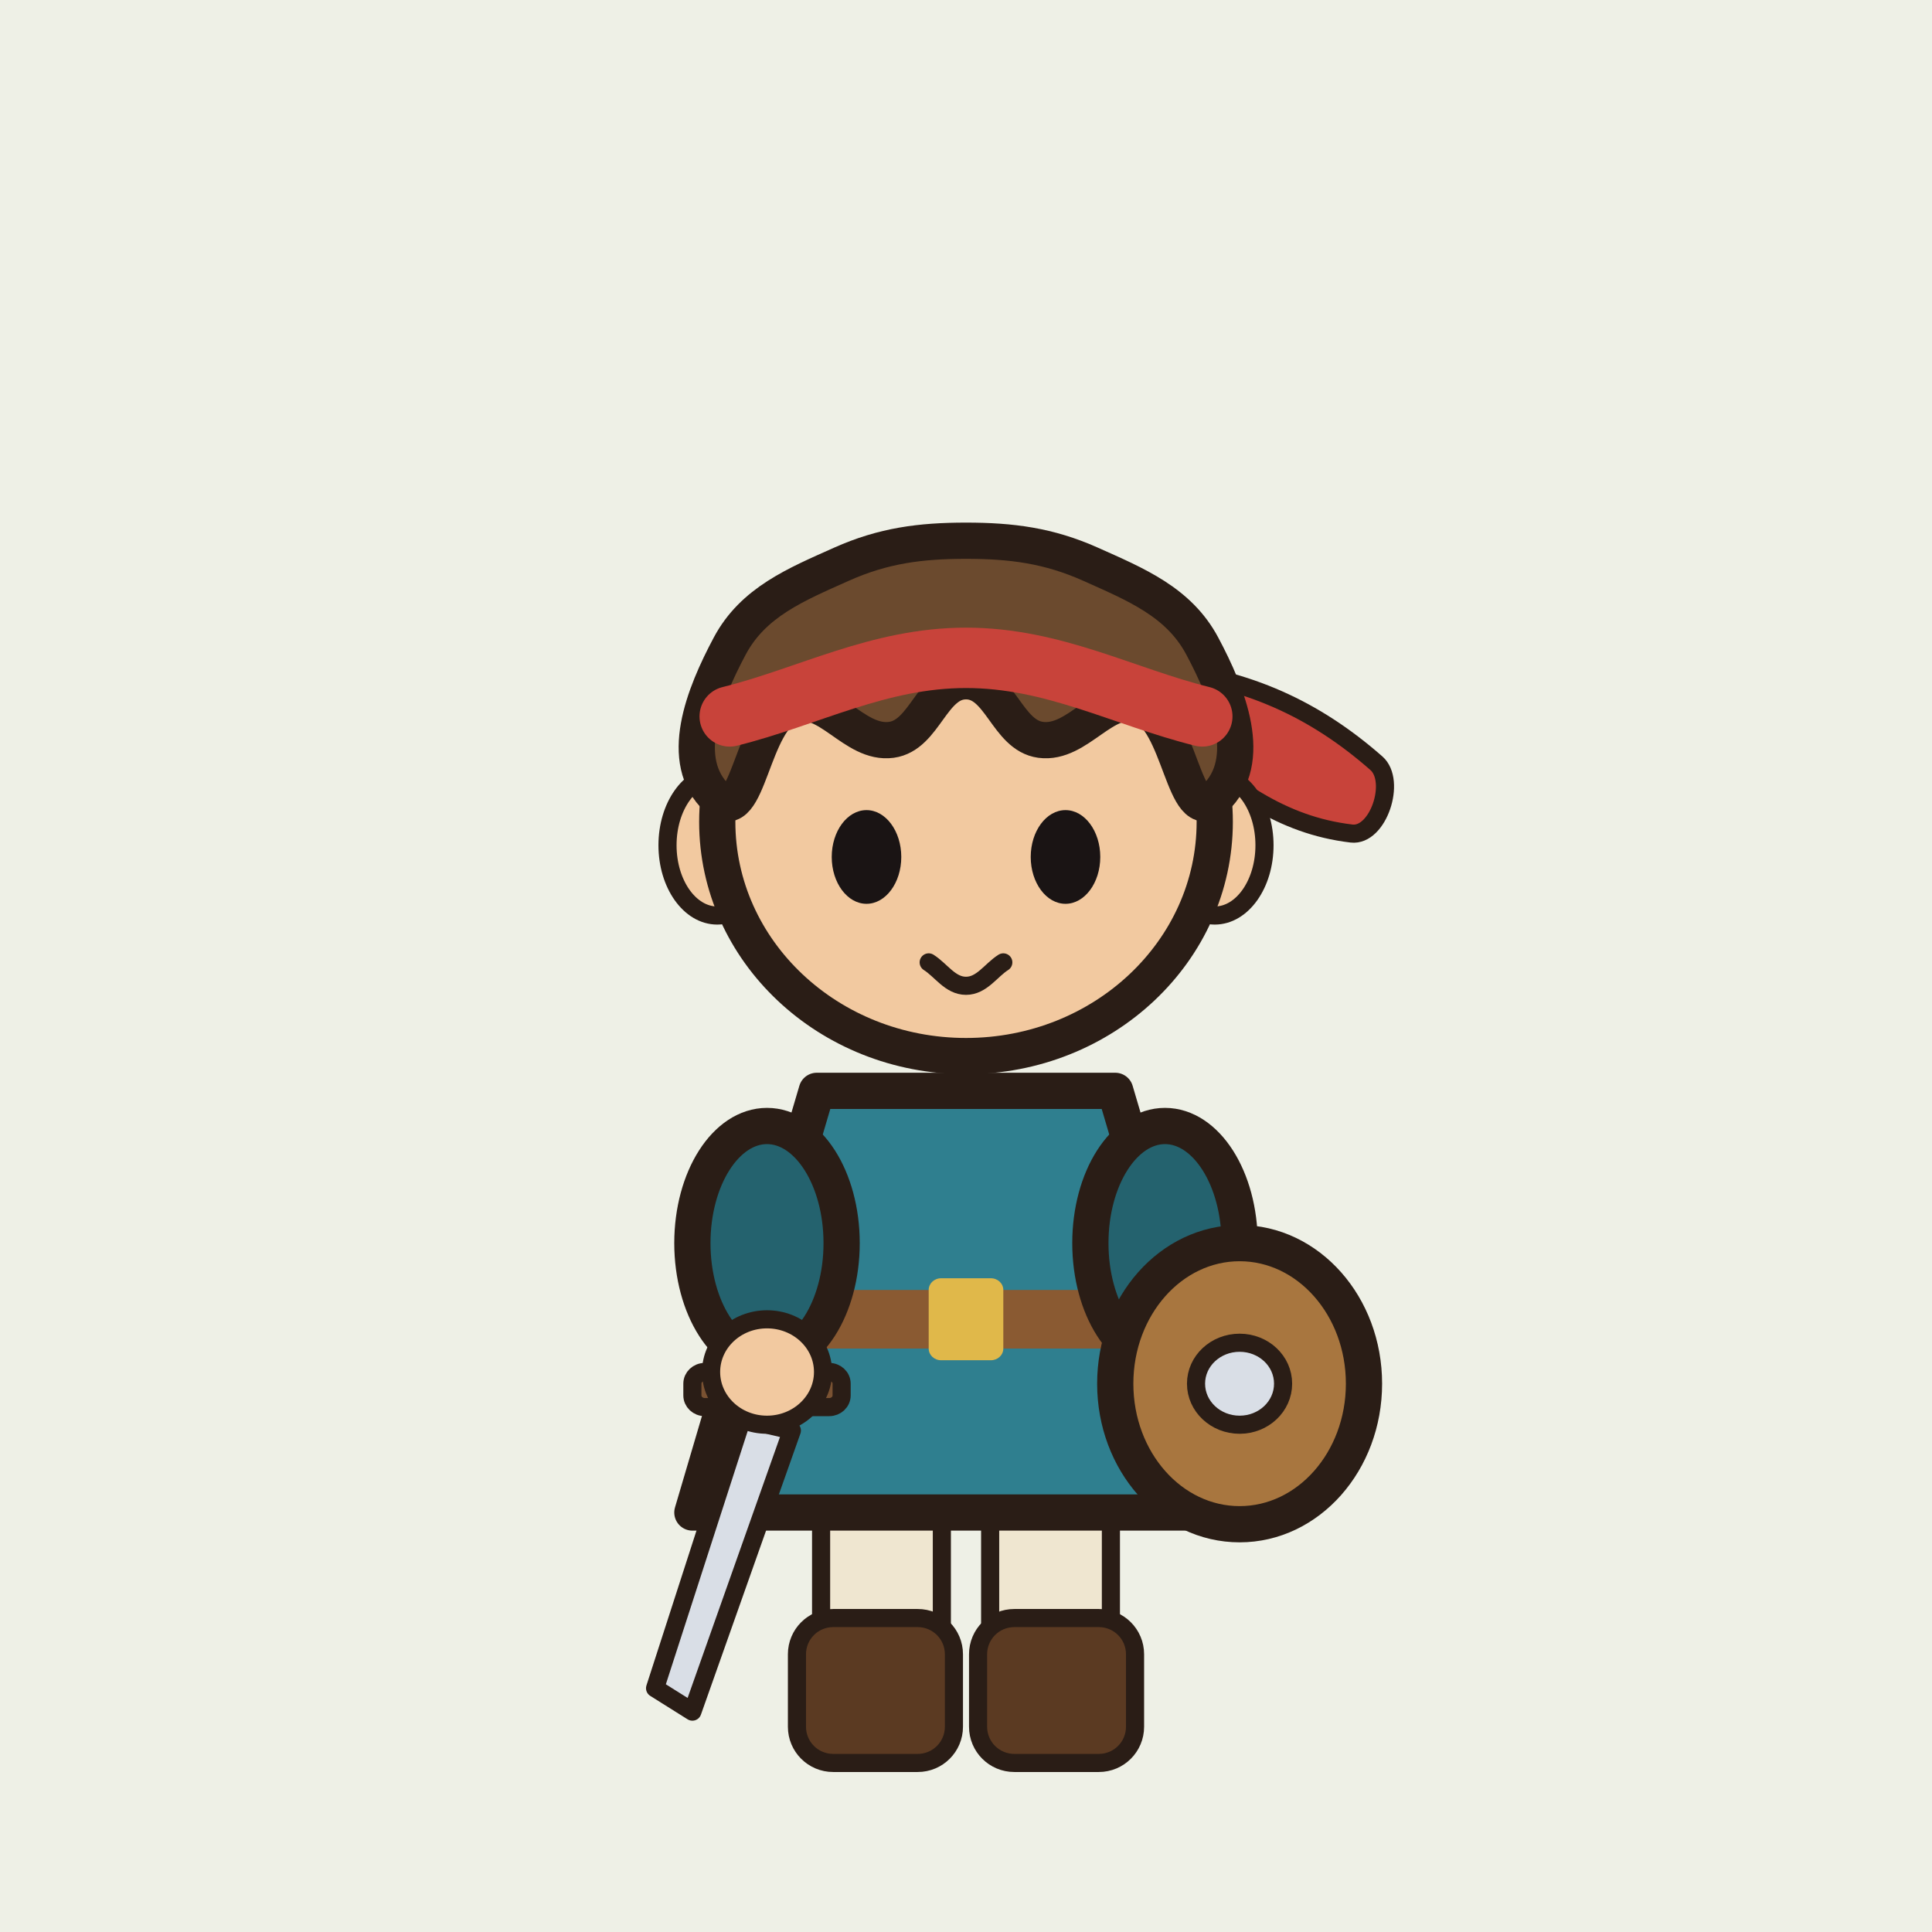
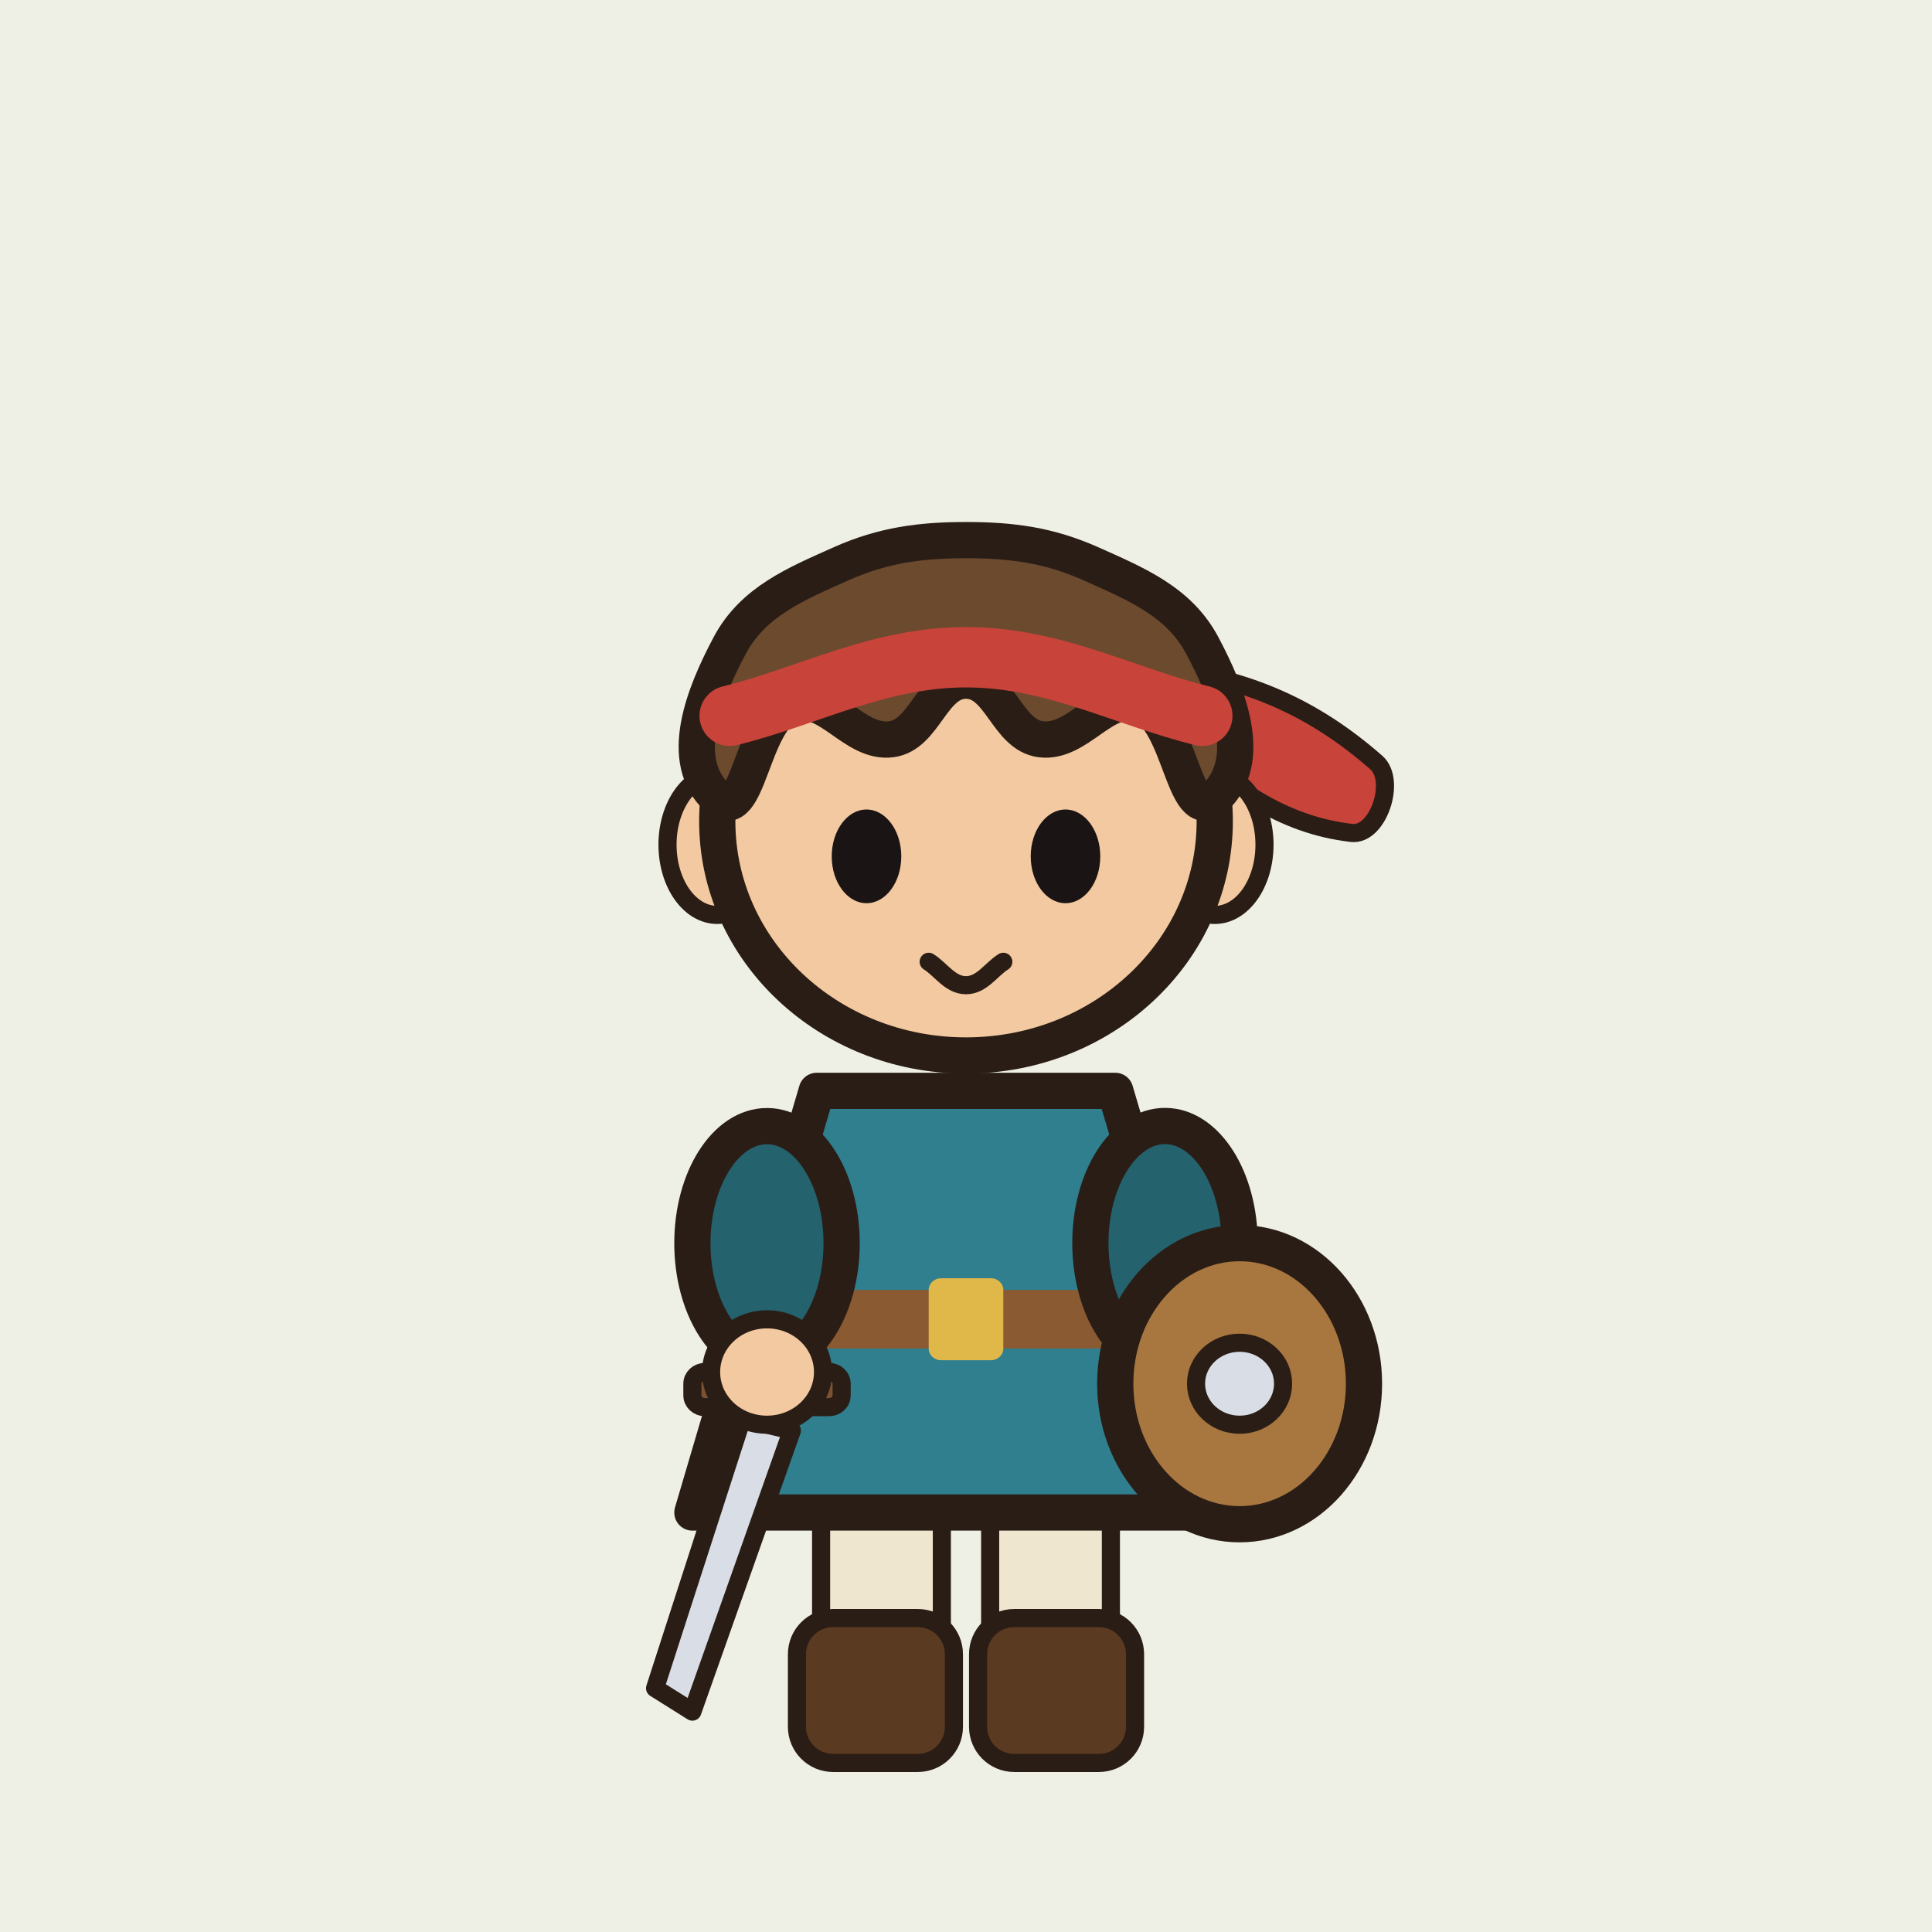
<svg xmlns="http://www.w3.org/2000/svg" xmlns:xlink="http://www.w3.org/1999/xlink" width="80" height="80" viewBox="0 0 160 160">
  <defs>
    <g id="L1">
      <g>
        <path d="M68 114C71.33 114 74.67 114 78 114C78 122 78 130 78 138C74.67 138 71.33 138 68 138C68 130 68 122 68 114Z" fill="#efe6d0" />
        <path d="M68 114C71.33 114 74.67 114 78 114C78 122 78 130 78 138C74.67 138 71.33 138 68 138C68 130 68 122 68 114Z" fill="none" stroke="#2a1d16" stroke-width="1.5" stroke-linejoin="round" stroke-linecap="round" />
        <path d="M69 134C71.33 134 73.67 134 76 134C77.66 134 79 135.34 79 137C79 139 79 141 79 143C79 144.66 77.66 146 76 146C73.67 146 71.33 146 69 146C67.34 146 66 144.66 66 143C66 141 66 139 66 137C66 135.34 67.34 134 69 134Z" fill="#5b3a22" />
        <path d="M69 134C71.33 134 73.67 134 76 134C77.66 134 79 135.34 79 137C79 139 79 141 79 143C79 144.66 77.66 146 76 146C73.67 146 71.33 146 69 146C67.34 146 66 144.66 66 143C66 141 66 139 66 137C66 135.34 67.34 134 69 134Z" fill="none" stroke="#2a1d16" stroke-width="1.5" stroke-linejoin="round" stroke-linecap="round" />
        <path d="M82 114C85.33 114 88.67 114 92 114C92 122 92 130 92 138C88.67 138 85.33 138 82 138C82 130 82 122 82 114Z" fill="#efe6d0" />
        <path d="M82 114C85.33 114 88.67 114 92 114C92 122 92 130 92 138C88.67 138 85.33 138 82 138C82 130 82 122 82 114Z" fill="none" stroke="#2a1d16" stroke-width="1.5" stroke-linejoin="round" stroke-linecap="round" />
        <path d="M84 134C86.33 134 88.67 134 91 134C92.66 134 94 135.34 94 137C94 139 94 141 94 143C94 144.66 92.66 146 91 146C88.67 146 86.33 146 84 146C82.34 146 81 144.66 81 143C81 141 81 139 81 137C81 135.34 82.34 134 84 134Z" fill="#5b3a22" />
        <path d="M84 134C86.33 134 88.67 134 91 134C92.66 134 94 135.34 94 137C94 139 94 141 94 143C94 144.66 92.66 146 91 146C88.67 146 86.33 146 84 146C82.34 146 81 144.66 81 143C81 141 81 139 81 137C81 135.34 82.34 134 84 134Z" fill="none" stroke="#2a1d16" stroke-width="1.5" stroke-linejoin="round" stroke-linecap="round" />
        <path d="M67.64 90.34C75.88 90.34 84.12 90.34 92.36 90.34C94.08 96.16 95.66 101.51 97.51 107.8C99.36 114.09 100.94 119.44 102.66 125.26C87.55 125.26 72.45 125.26 57.34 125.26C59.06 119.44 60.64 114.09 62.49 107.8C64.34 101.51 65.92 96.16 67.64 90.34Z" fill="#2f7f8f" />
        <path d="M67.64 90.34C75.88 90.34 84.12 90.34 92.36 90.34C94.08 96.16 95.66 101.51 97.51 107.8C99.36 114.09 100.94 119.44 102.66 125.26C87.55 125.26 72.45 125.26 57.34 125.26C59.06 119.44 60.64 114.09 62.49 107.8C64.34 101.51 65.92 96.16 67.64 90.34Z" fill="none" stroke="#2a1d16" stroke-width="3" stroke-linejoin="round" stroke-linecap="round" />
        <path d="M62.49 106.83C74.16 106.83 85.84 106.83 97.51 106.83C97.51 108.45 97.51 110.06 97.51 111.68C85.84 111.68 74.16 111.68 62.49 111.68C62.49 110.06 62.49 108.45 62.49 106.83Z" fill="#8a5a32" />
        <path d="M77.94 105.86C79.31 105.86 80.69 105.86 82.06 105.86C82.63 105.86 83.09 106.29 83.09 106.83C83.09 108.45 83.09 110.06 83.09 111.68C83.09 112.22 82.63 112.65 82.06 112.65C80.69 112.65 79.31 112.65 77.94 112.65C77.37 112.65 76.91 112.22 76.91 111.68C76.91 110.06 76.91 108.45 76.91 106.83C76.91 106.29 77.37 105.86 77.94 105.86Z" fill="#e0b84a" />
-         <path d="M61.46 117.5C62.83 117.82 64.21 118.15 65.58 118.47C62.83 126.23 60.09 133.99 57.34 141.75C56.31 141.1 55.28 140.46 54.25 139.81C56.65 132.37 59.06 124.94 61.46 117.5Z" fill="#d9dee6" />
-         <path d="M61.46 117.5C62.83 117.82 64.21 118.15 65.58 118.47C62.83 126.23 60.09 133.99 57.34 141.75C56.31 141.1 55.28 140.46 54.25 139.81C56.65 132.37 59.06 124.94 61.46 117.5Z" fill="none" stroke="#2a1d16" stroke-width="1.5" stroke-linejoin="round" stroke-linecap="round" />
-         <path d="M58.37 113.62C61.8 113.62 65.24 113.62 68.67 113.62C69.24 113.62 69.7 114.05 69.7 114.59C69.7 114.91 69.7 115.24 69.7 115.56C69.7 116.1 69.24 116.53 68.67 116.53C65.24 116.53 61.8 116.53 58.37 116.53C57.8 116.53 57.34 116.1 57.34 115.56C57.34 115.24 57.34 114.91 57.34 114.59C57.34 114.05 57.8 113.62 58.37 113.62Z" fill="#7a5232" />
-         <path d="M58.37 113.62C61.8 113.62 65.24 113.62 68.67 113.62C69.24 113.62 69.7 114.05 69.7 114.59C69.7 114.91 69.7 115.24 69.7 115.56C69.7 116.1 69.24 116.53 68.67 116.53C65.24 116.53 61.8 116.53 58.37 116.53C57.8 116.53 57.34 116.1 57.34 115.56C57.34 115.24 57.34 114.91 57.34 114.59C57.34 114.05 57.8 113.62 58.37 113.62Z" fill="none" stroke="#2a1d16" stroke-width="1.5" stroke-linejoin="round" stroke-linecap="round" />
-         <path d="M69.7 102.95C69.7 108.31 66.93 112.65 63.52 112.65C60.11 112.65 57.34 108.31 57.34 102.95C57.34 97.59 60.11 93.25 63.52 93.25C66.93 93.25 69.7 97.59 69.7 102.95Z" fill="#24626e" />
-         <path d="M69.7 102.95C69.7 108.31 66.93 112.65 63.52 112.65C60.11 112.65 57.34 108.31 57.34 102.95C57.34 97.59 60.11 93.25 63.52 93.25C66.93 93.25 69.7 97.59 69.7 102.95Z" fill="none" stroke="#2a1d16" stroke-width="3" stroke-linejoin="round" stroke-linecap="round" />
-         <path d="M68.16 113.62C68.16 116.03 66.08 117.99 63.52 117.99C60.96 117.99 58.89 116.03 58.89 113.62C58.89 111.21 60.96 109.26 63.52 109.26C66.08 109.26 68.16 111.21 68.16 113.62Z" fill="#f2c9a0" />
-         <path d="M68.16 113.62C68.16 116.03 66.08 117.99 63.52 117.99C60.96 117.99 58.89 116.03 58.89 113.62C58.89 111.21 60.96 109.26 63.52 109.26C66.08 109.26 68.16 111.21 68.16 113.62Z" fill="none" stroke="#2a1d16" stroke-width="1.5" stroke-linejoin="round" stroke-linecap="round" />
-         <path d="M102.66 102.95C102.66 108.31 99.89 112.65 96.48 112.65C93.07 112.65 90.3 108.31 90.3 102.95C90.3 97.59 93.07 93.25 96.48 93.25C99.89 93.25 102.66 97.59 102.66 102.95Z" fill="#24626e" />
-         <path d="M102.66 102.95C102.66 108.31 99.89 112.65 96.48 112.65C93.07 112.65 90.3 108.31 90.3 102.95C90.3 97.59 93.07 93.25 96.48 93.25C99.89 93.25 102.66 97.59 102.66 102.95Z" fill="none" stroke="#2a1d16" stroke-width="3" stroke-linejoin="round" stroke-linecap="round" />
+         <path d="M61.46 117.5C62.83 117.83 64.21 118.15 65.58 118.47C62.83 126.23 60.09 133.99 57.34 141.75C56.31 141.11 55.28 140.46 54.25 139.81C56.65 132.38 59.06 124.94 61.46 117.5Z" fill="#d9dee6" />
+         <path d="M61.46 117.5C62.83 117.83 64.21 118.15 65.58 118.47C62.83 126.23 60.09 133.99 57.34 141.75C56.31 141.11 55.28 140.46 54.25 139.81C56.65 132.38 59.06 124.94 61.46 117.5Z" fill="none" stroke="#2a1d16" stroke-width="1.5" stroke-linejoin="round" stroke-linecap="round" />
+         <path d="M58.37 113.62C61.8 113.62 65.24 113.62 68.67 113.62C69.24 113.62 69.7 114.06 69.7 114.59C69.7 114.92 69.7 115.24 69.7 115.56C69.7 116.1 69.24 116.53 68.67 116.53C65.24 116.53 61.8 116.53 58.37 116.53C57.8 116.53 57.34 116.1 57.34 115.56C57.34 115.24 57.34 114.92 57.34 114.59C57.34 114.06 57.8 113.62 58.37 113.62Z" fill="#7a5232" />
+         <path d="M58.37 113.62C61.8 113.62 65.24 113.62 68.67 113.62C69.24 113.62 69.7 114.06 69.7 114.59C69.7 114.92 69.7 115.24 69.7 115.56C69.7 116.1 69.24 116.53 68.67 116.53C65.24 116.53 61.8 116.53 58.37 116.53C57.8 116.53 57.34 116.1 57.34 115.56C57.34 115.24 57.34 114.92 57.34 114.59C57.34 114.06 57.8 113.62 58.37 113.62Z" fill="none" stroke="#2a1d16" stroke-width="1.5" stroke-linejoin="round" stroke-linecap="round" />
+         <path d="M69.7 102.96C69.7 108.31 66.93 112.66 63.52 112.66C60.11 112.66 57.34 108.31 57.34 102.96C57.34 97.6 60.11 93.26 63.52 93.26C66.93 93.26 69.7 97.6 69.7 102.96Z" fill="#24626e" />
+         <path d="M69.7 102.96C69.7 108.31 66.93 112.66 63.52 112.66C60.11 112.66 57.34 108.31 57.34 102.96C57.34 97.6 60.11 93.26 63.52 93.26C66.93 93.26 69.7 97.6 69.7 102.96Z" fill="none" stroke="#2a1d16" stroke-width="3" stroke-linejoin="round" stroke-linecap="round" />
+         <path d="M68.16 113.63C68.16 116.04 66.08 117.99 63.52 117.99C60.96 117.99 58.89 116.04 58.89 113.63C58.89 111.21 60.96 109.26 63.52 109.26C66.08 109.26 68.16 111.21 68.16 113.63Z" fill="#f2c9a0" />
+         <path d="M68.16 113.63C68.16 116.04 66.08 117.99 63.52 117.99C60.96 117.99 58.89 116.04 58.89 113.63C58.89 111.21 60.96 109.26 63.52 109.26C66.08 109.26 68.16 111.21 68.16 113.63Z" fill="none" stroke="#2a1d16" stroke-width="1.5" stroke-linejoin="round" stroke-linecap="round" />
+         <path d="M102.66 102.95C102.66 108.31 99.89 112.65 96.48 112.65C93.07 112.65 90.3 108.31 90.3 102.95C90.3 97.6 93.07 93.25 96.48 93.25C99.89 93.25 102.66 97.6 102.66 102.95Z" fill="#24626e" />
+         <path d="M102.66 102.95C102.66 108.31 99.89 112.65 96.48 112.65C93.07 112.65 90.3 108.31 90.3 102.95C90.3 97.6 93.07 93.25 96.48 93.25C99.89 93.25 102.66 97.6 102.66 102.95Z" fill="none" stroke="#2a1d16" stroke-width="3" stroke-linejoin="round" stroke-linecap="round" />
        <path d="M101.12 112.65C101.12 115.06 99.04 117.02 96.48 117.02C93.92 117.02 91.85 115.06 91.85 112.65C91.85 110.24 93.92 108.29 96.48 108.29C99.04 108.29 101.12 110.24 101.12 112.65Z" fill="#f2c9a0" />
        <path d="M101.12 112.65C101.12 115.06 99.04 117.02 96.48 117.02C93.92 117.02 91.85 115.06 91.85 112.65C91.85 110.24 93.92 108.29 96.48 108.29C99.04 108.29 101.12 110.24 101.12 112.65Z" fill="none" stroke="#2a1d16" stroke-width="1.5" stroke-linejoin="round" stroke-linecap="round" />
-         <path d="M112.96 114.59C112.96 121.02 108.35 126.23 102.66 126.23C96.97 126.23 92.36 121.02 92.36 114.59C92.36 108.16 96.97 102.95 102.66 102.95C108.35 102.95 112.96 108.16 112.96 114.59Z" fill="#a8763f" />
-         <path d="M112.96 114.59C112.96 121.02 108.35 126.23 102.66 126.23C96.97 126.23 92.36 121.02 92.36 114.59C92.36 108.16 96.97 102.95 102.66 102.95C108.35 102.95 112.96 108.16 112.96 114.59Z" fill="none" stroke="#2a1d16" stroke-width="3" stroke-linejoin="round" stroke-linecap="round" />
-         <path d="M106.26 114.59C106.26 116.47 104.65 117.99 102.66 117.99C100.67 117.99 99.05 116.47 99.05 114.59C99.05 112.71 100.67 111.2 102.66 111.2C104.65 111.2 106.26 112.71 106.26 114.59Z" fill="#d9dee6" />
-         <path d="M106.26 114.59C106.26 116.47 104.65 117.99 102.66 117.99C100.67 117.99 99.05 116.47 99.05 114.59C99.05 112.71 100.67 111.2 102.66 111.2C104.65 111.2 106.26 112.71 106.26 114.59Z" fill="none" stroke="#2a1d16" stroke-width="1.5" stroke-linejoin="round" stroke-linecap="round" />
-         <path d="M96.48 55.45C103.33 56.26 108.81 58.66 113.99 63.21C115.66 64.68 114.14 69.29 111.93 69.03C106.08 68.34 101.94 65.16 97.51 61.27C95.91 59.87 94.37 55.2 96.48 55.45Z" fill="#c8433a" />
-         <path d="M96.48 55.45C103.33 56.26 108.81 58.66 113.99 63.21C115.66 64.68 114.14 69.29 111.93 69.03C106.08 68.34 101.94 65.16 97.51 61.27C95.91 59.87 94.37 55.2 96.48 55.45Z" fill="none" stroke="#2a1d16" stroke-width="1.5" stroke-linejoin="round" stroke-linecap="round" />
-         <path d="M63.52 70C63.52 73.21 61.68 75.82 59.4 75.82C57.12 75.82 55.28 73.21 55.28 70C55.28 66.79 57.12 64.18 59.4 64.18C61.68 64.18 63.52 66.79 63.52 70Z" fill="#f2c9a0" />
-         <path d="M63.52 70C63.52 73.21 61.68 75.82 59.4 75.82C57.12 75.82 55.28 73.21 55.28 70C55.28 66.79 57.12 64.18 59.4 64.18C61.68 64.18 63.52 66.79 63.52 70Z" fill="none" stroke="#2a1d16" stroke-width="1.5" stroke-linejoin="round" stroke-linecap="round" />
-         <path d="M104.72 70C104.72 73.21 102.88 75.82 100.6 75.82C98.32 75.82 96.48 73.21 96.48 70C96.48 66.79 98.32 64.18 100.6 64.18C102.88 64.18 104.72 66.79 104.72 70Z" fill="#f2c9a0" />
-         <path d="M104.72 70C104.72 73.21 102.88 75.82 100.6 75.82C98.32 75.82 96.48 73.21 96.48 70C96.48 66.79 98.32 64.18 100.6 64.18C102.88 64.18 104.72 66.79 104.72 70Z" fill="none" stroke="#2a1d16" stroke-width="1.5" stroke-linejoin="round" stroke-linecap="round" />
-         <path d="M100.6 68.06C100.6 78.77 91.38 87.46 80 87.46C68.62 87.46 59.4 78.77 59.4 68.06C59.4 57.35 68.62 48.66 80 48.66C91.38 48.66 100.6 57.35 100.6 68.06Z" fill="#f2c9a0" />
-         <path d="M100.6 68.06C100.6 78.77 91.38 87.46 80 87.46C68.62 87.46 59.4 78.77 59.4 68.06C59.4 57.35 68.62 48.66 80 48.66C91.38 48.66 100.6 57.35 100.6 68.06Z" fill="none" stroke="#2a1d16" stroke-width="3" stroke-linejoin="round" stroke-linecap="round" />
-         <path d="M59.4 66.12C56.08 63 58.29 57.53 60.43 53.51C62.37 49.86 65.92 48.41 69.7 46.72C73.15 45.18 76.23 44.78 80 44.78C83.77 44.78 86.85 45.18 90.3 46.72C94.08 48.41 97.63 49.86 99.57 53.51C101.71 57.53 103.92 63 100.6 66.12C98 68.57 97.8 59.5 94.42 58.36C91.44 57.36 89.3 61.69 86.18 61.27C83.38 60.89 82.83 56.42 80 56.42C77.17 56.42 76.62 60.89 73.82 61.27C70.7 61.69 68.56 57.36 65.58 58.36C62.2 59.5 62 68.57 59.4 66.12Z" fill="#6b4a2e" />
-         <path d="M59.4 66.12C56.08 63 58.29 57.53 60.43 53.51C62.37 49.86 65.92 48.41 69.7 46.72C73.15 45.18 76.23 44.78 80 44.78C83.77 44.78 86.85 45.18 90.3 46.72C94.08 48.41 97.63 49.86 99.57 53.51C101.71 57.53 103.92 63 100.6 66.12C98 68.57 97.8 59.5 94.42 58.36C91.44 57.36 89.3 61.69 86.18 61.27C83.38 60.89 82.83 56.42 80 56.42C77.17 56.42 76.62 60.89 73.82 61.27C70.7 61.69 68.56 57.36 65.58 58.36C62.2 59.5 62 68.57 59.4 66.12Z" fill="none" stroke="#2a1d16" stroke-width="3" stroke-linejoin="round" stroke-linecap="round" />
-         <path d="M60.43 59.33C66.95 57.71 72.74 54.48 80 54.48C87.26 54.48 93.05 57.71 99.57 59.33" fill="none" stroke="#c8433a" stroke-width="5" stroke-linecap="round" stroke-linejoin="round" />
-         <path d="M74.64 70.97C74.64 73.11 73.35 74.85 71.76 74.85C70.17 74.85 68.88 73.11 68.88 70.97C68.88 68.83 70.17 67.09 71.76 67.09C73.35 67.09 74.64 68.83 74.64 70.97Z" fill="#1a1414" />
-         <path d="M91.12 70.97C91.12 73.11 89.83 74.85 88.24 74.85C86.65 74.85 85.36 73.11 85.36 70.97C85.36 68.83 86.65 67.09 88.24 67.09C89.83 67.09 91.12 68.83 91.12 70.97Z" fill="#1a1414" />
-         <path d="M76.91 79.7C77.94 80.35 78.69 81.64 80 81.64C81.31 81.64 82.06 80.35 83.09 79.7" fill="none" stroke="#2a1d16" stroke-width="1.5" stroke-linecap="round" stroke-linejoin="round" />
+         <path d="M112.96 114.59C112.96 121.02 108.35 126.23 102.66 126.23C96.97 126.23 92.36 121.02 92.36 114.59C92.36 108.17 96.97 102.95 102.66 102.95C108.35 102.95 112.96 108.17 112.96 114.59Z" fill="#a8763f" />
+         <path d="M112.96 114.59C112.96 121.02 108.35 126.23 102.66 126.23C96.97 126.23 92.36 121.02 92.36 114.59C92.36 108.17 96.97 102.95 102.66 102.95C108.35 102.95 112.96 108.17 112.96 114.59Z" fill="none" stroke="#2a1d16" stroke-width="3" stroke-linejoin="round" stroke-linecap="round" />
+         <path d="M106.26 114.59C106.26 116.47 104.65 117.99 102.66 117.99C100.67 117.99 99.05 116.47 99.05 114.59C99.05 112.72 100.67 111.2 102.66 111.2C104.65 111.2 106.26 112.72 106.26 114.59Z" fill="#d9dee6" />
+         <path d="M106.26 114.59C106.26 116.47 104.65 117.99 102.66 117.99C100.67 117.99 99.05 116.47 99.05 114.59C99.05 112.72 100.67 111.2 102.66 111.2C104.65 111.2 106.26 112.72 106.26 114.59Z" fill="none" stroke="#2a1d16" stroke-width="1.5" stroke-linejoin="round" stroke-linecap="round" />
+         <path d="M96.48 55.4C103.33 56.21 108.81 58.61 113.99 63.16C115.66 64.63 114.14 69.24 111.93 68.98C106.08 68.3 101.94 65.12 97.51 61.22C95.91 59.82 94.37 55.16 96.48 55.4Z" fill="#c8433a" />
+         <path d="M96.48 55.4C103.33 56.21 108.81 58.61 113.99 63.16C115.66 64.63 114.14 69.24 111.93 68.98C106.08 68.3 101.94 65.12 97.51 61.22C95.91 59.82 94.37 55.16 96.48 55.4Z" fill="none" stroke="#2a1d16" stroke-width="1.5" stroke-linejoin="round" stroke-linecap="round" />
+         <path d="M63.52 69.95C63.52 73.17 61.68 75.77 59.4 75.77C57.12 75.77 55.28 73.17 55.28 69.95C55.28 66.74 57.12 64.13 59.4 64.13C61.68 64.13 63.52 66.74 63.52 69.95Z" fill="#f2c9a0" />
+         <path d="M63.52 69.95C63.52 73.17 61.68 75.77 59.4 75.77C57.12 75.77 55.28 73.17 55.28 69.95C55.28 66.74 57.12 64.13 59.4 64.13C61.68 64.13 63.52 66.74 63.52 69.95Z" fill="none" stroke="#2a1d16" stroke-width="1.5" stroke-linejoin="round" stroke-linecap="round" />
+         <path d="M104.72 69.95C104.72 73.17 102.88 75.77 100.6 75.77C98.32 75.77 96.48 73.17 96.48 69.95C96.48 66.74 98.32 64.13 100.6 64.13C102.88 64.13 104.72 66.74 104.72 69.95Z" fill="#f2c9a0" />
+         <path d="M104.72 69.95C104.72 73.17 102.88 75.77 100.6 75.77C98.32 75.77 96.48 73.17 96.48 69.95C96.48 66.74 98.32 64.13 100.6 64.13C102.88 64.13 104.72 66.74 104.72 69.95Z" fill="none" stroke="#2a1d16" stroke-width="1.5" stroke-linejoin="round" stroke-linecap="round" />
+         <path d="M100.6 68.01C100.6 78.73 91.38 87.41 80 87.41C68.62 87.41 59.4 78.73 59.4 68.01C59.4 57.3 68.62 48.61 80 48.61C91.38 48.61 100.6 57.3 100.6 68.01Z" fill="#f2c9a0" />
+         <path d="M100.6 68.01C100.6 78.73 91.38 87.41 80 87.41C68.62 87.41 59.4 78.73 59.4 68.01C59.4 57.3 68.62 48.61 80 48.61C91.38 48.61 100.6 57.3 100.6 68.01Z" fill="none" stroke="#2a1d16" stroke-width="3" stroke-linejoin="round" stroke-linecap="round" />
+         <path d="M59.4 66.07C56.08 62.95 58.29 57.49 60.43 53.46C62.37 49.81 65.92 48.36 69.7 46.67C73.15 45.14 76.23 44.73 80 44.73C83.77 44.73 86.85 45.14 90.3 46.67C94.08 48.36 97.63 49.81 99.57 53.46C101.71 57.49 103.92 62.95 100.6 66.07C98 68.52 97.8 59.45 94.42 58.31C91.44 57.31 89.3 61.64 86.18 61.22C83.38 60.85 82.83 56.37 80 56.37C77.17 56.37 76.62 60.85 73.82 61.22C70.7 61.64 68.56 57.31 65.58 58.31C62.2 59.45 62 68.52 59.4 66.07Z" fill="#6b4a2e" />
+         <path d="M59.4 66.07C56.08 62.95 58.29 57.49 60.43 53.46C62.37 49.81 65.92 48.36 69.7 46.67C73.15 45.14 76.23 44.73 80 44.73C83.77 44.73 86.85 45.14 90.3 46.67C94.08 48.36 97.63 49.81 99.57 53.46C101.71 57.49 103.92 62.95 100.6 66.07C98 68.52 97.8 59.45 94.42 58.31C91.44 57.31 89.3 61.64 86.18 61.22C83.38 60.85 82.83 56.37 80 56.37C77.17 56.37 76.62 60.85 73.82 61.22C70.7 61.64 68.56 57.31 65.58 58.31C62.2 59.45 62 68.52 59.4 66.07Z" fill="none" stroke="#2a1d16" stroke-width="3" stroke-linejoin="round" stroke-linecap="round" />
+         <path d="M60.43 59.28C66.95 57.67 72.74 54.43 80 54.43C87.26 54.43 93.05 57.67 99.57 59.28" fill="none" stroke="#c8433a" stroke-width="5" stroke-linecap="round" stroke-linejoin="round" />
+         <path d="M74.64 70.92C74.64 73.07 73.35 74.8 71.76 74.8C70.17 74.8 68.88 73.07 68.88 70.92C68.88 68.78 70.17 67.04 71.76 67.04C73.35 67.04 74.64 68.78 74.64 70.92Z" fill="#1a1414" />
+         <path d="M91.12 70.92C91.12 73.07 89.83 74.8 88.24 74.8C86.65 74.8 85.36 73.07 85.36 70.92C85.36 68.78 86.65 67.04 88.24 67.04C89.83 67.04 91.12 68.78 91.12 70.92Z" fill="#1a1414" />
+         <path d="M76.91 79.65C77.94 80.3 78.69 81.59 80 81.59C81.31 81.59 82.06 80.3 83.09 79.65" fill="none" stroke="#2a1d16" stroke-width="1.5" stroke-linecap="round" stroke-linejoin="round" />
      </g>
    </g>
  </defs>
  <rect x="0" y="0" width="160" height="160" fill="#eef0e6" />
  <g data-layer="frente">
    <use href="#L1" xlink:href="#L1" />
  </g>
</svg>
